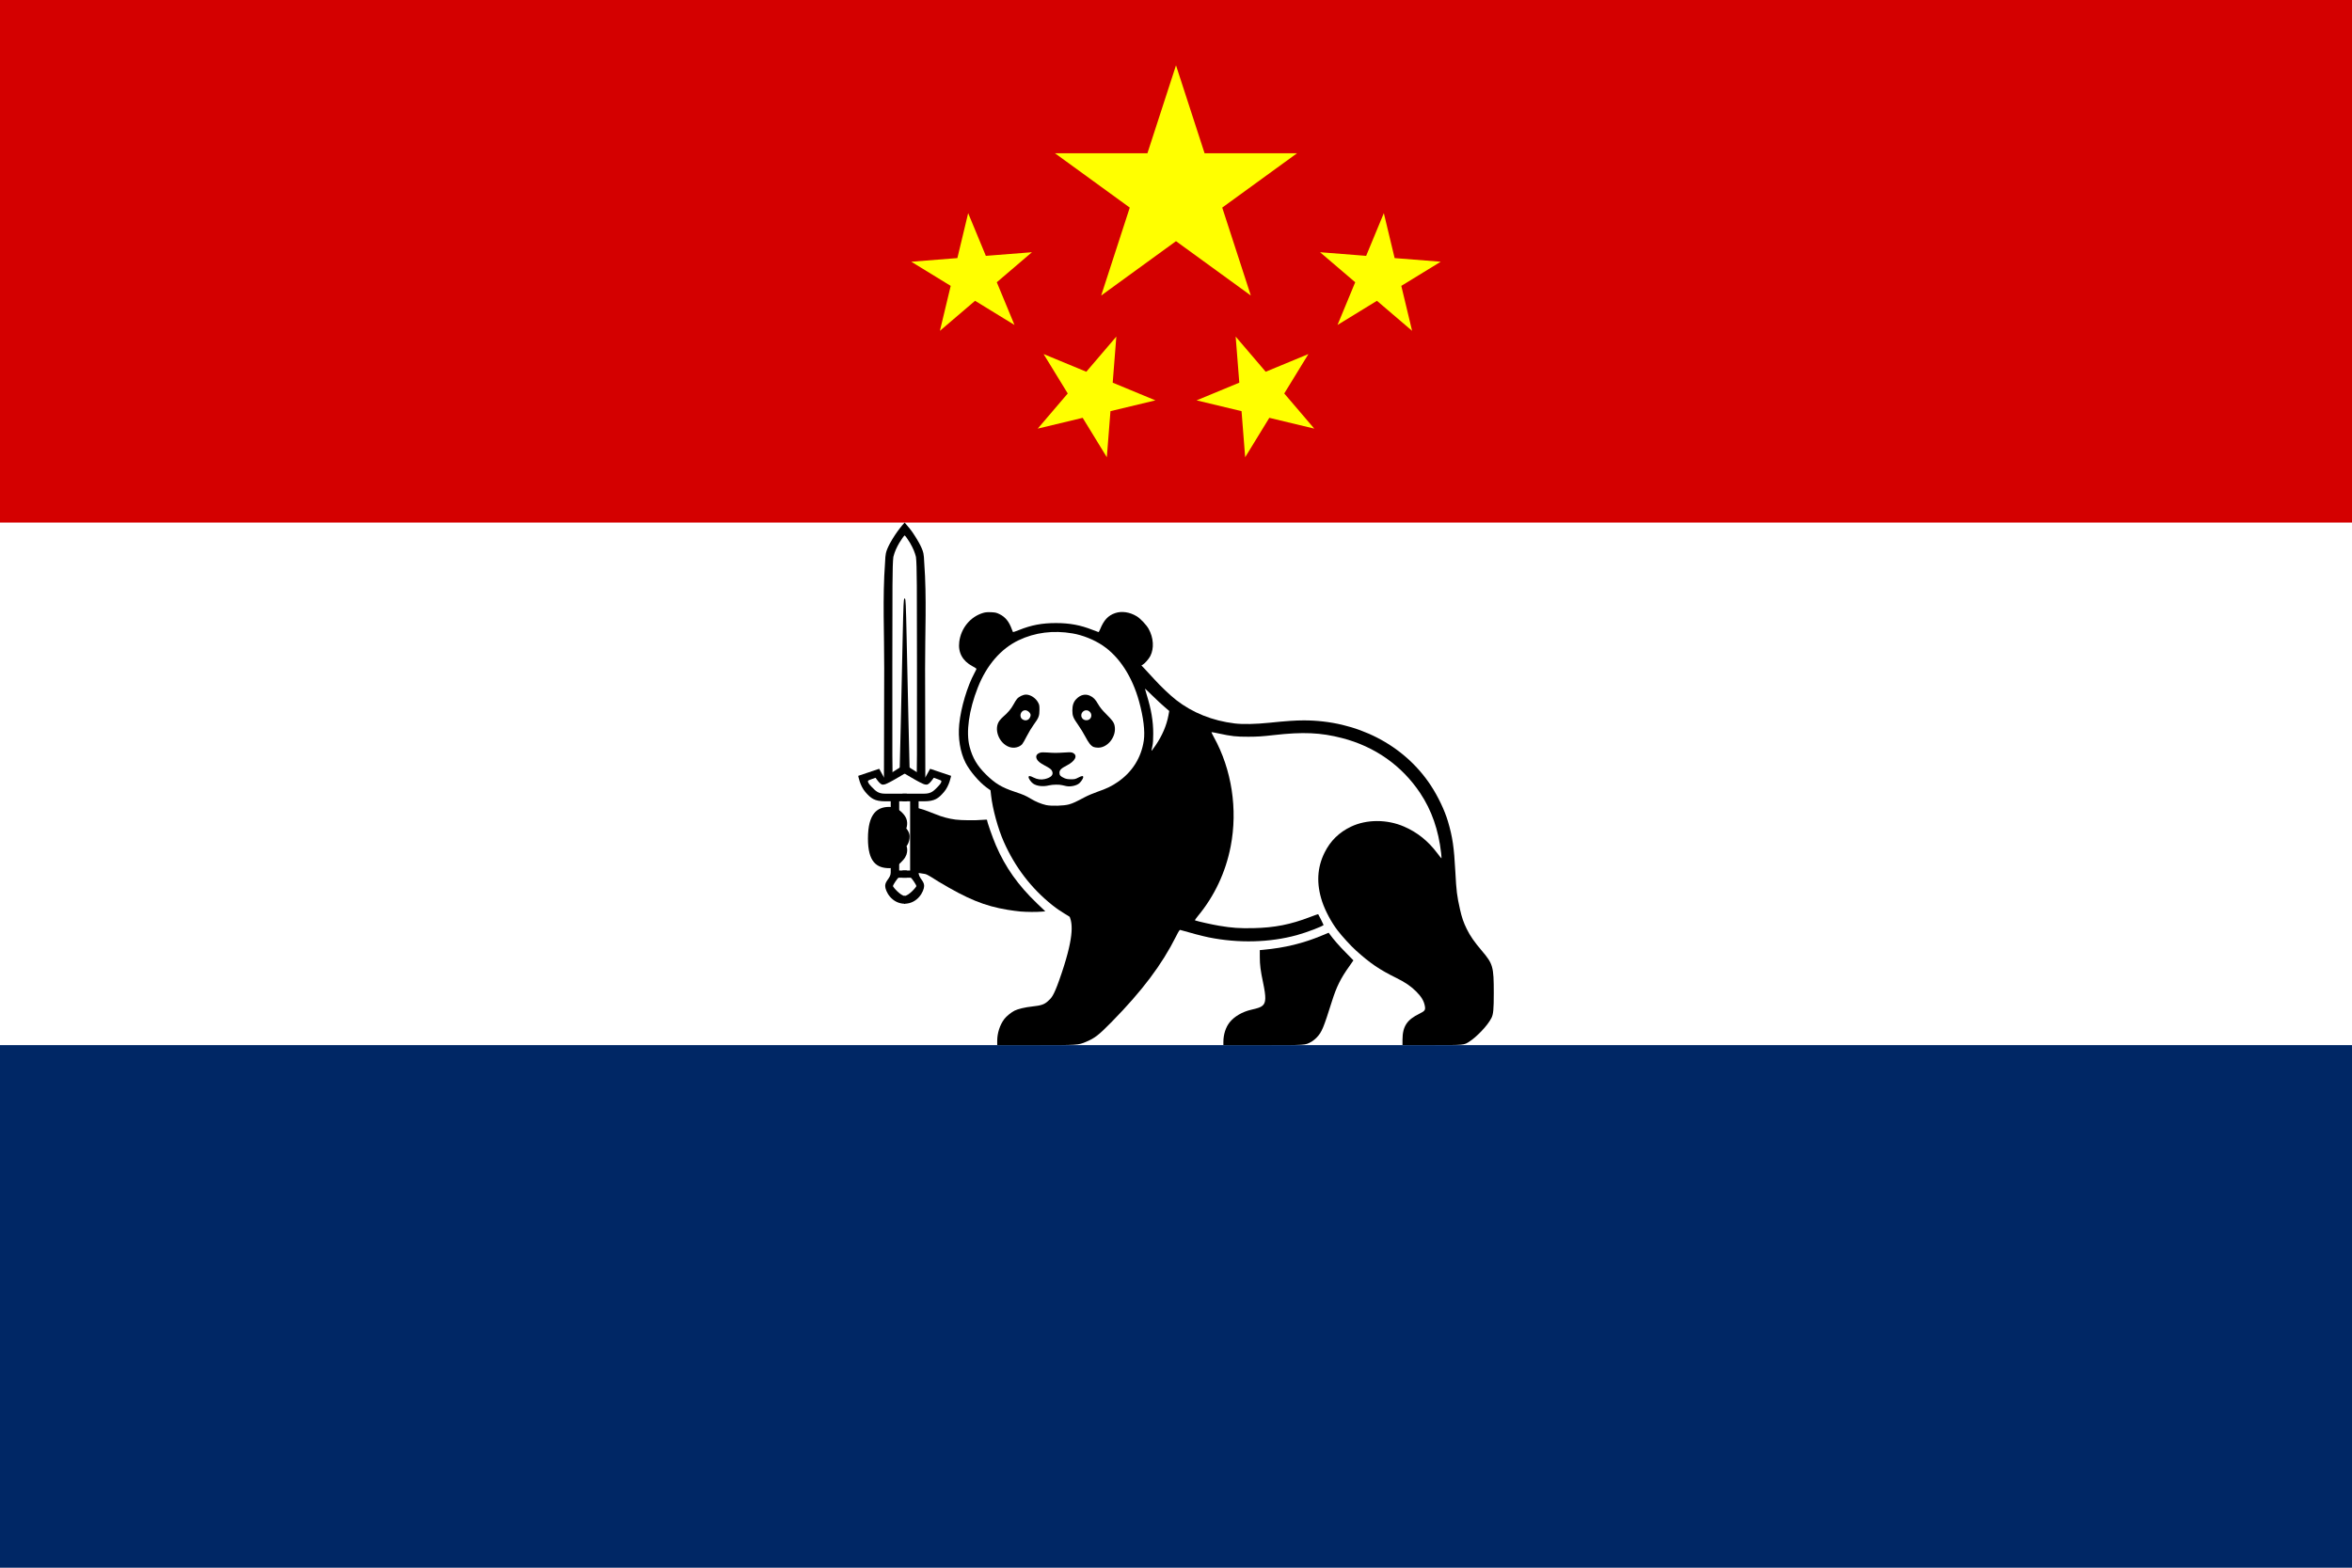
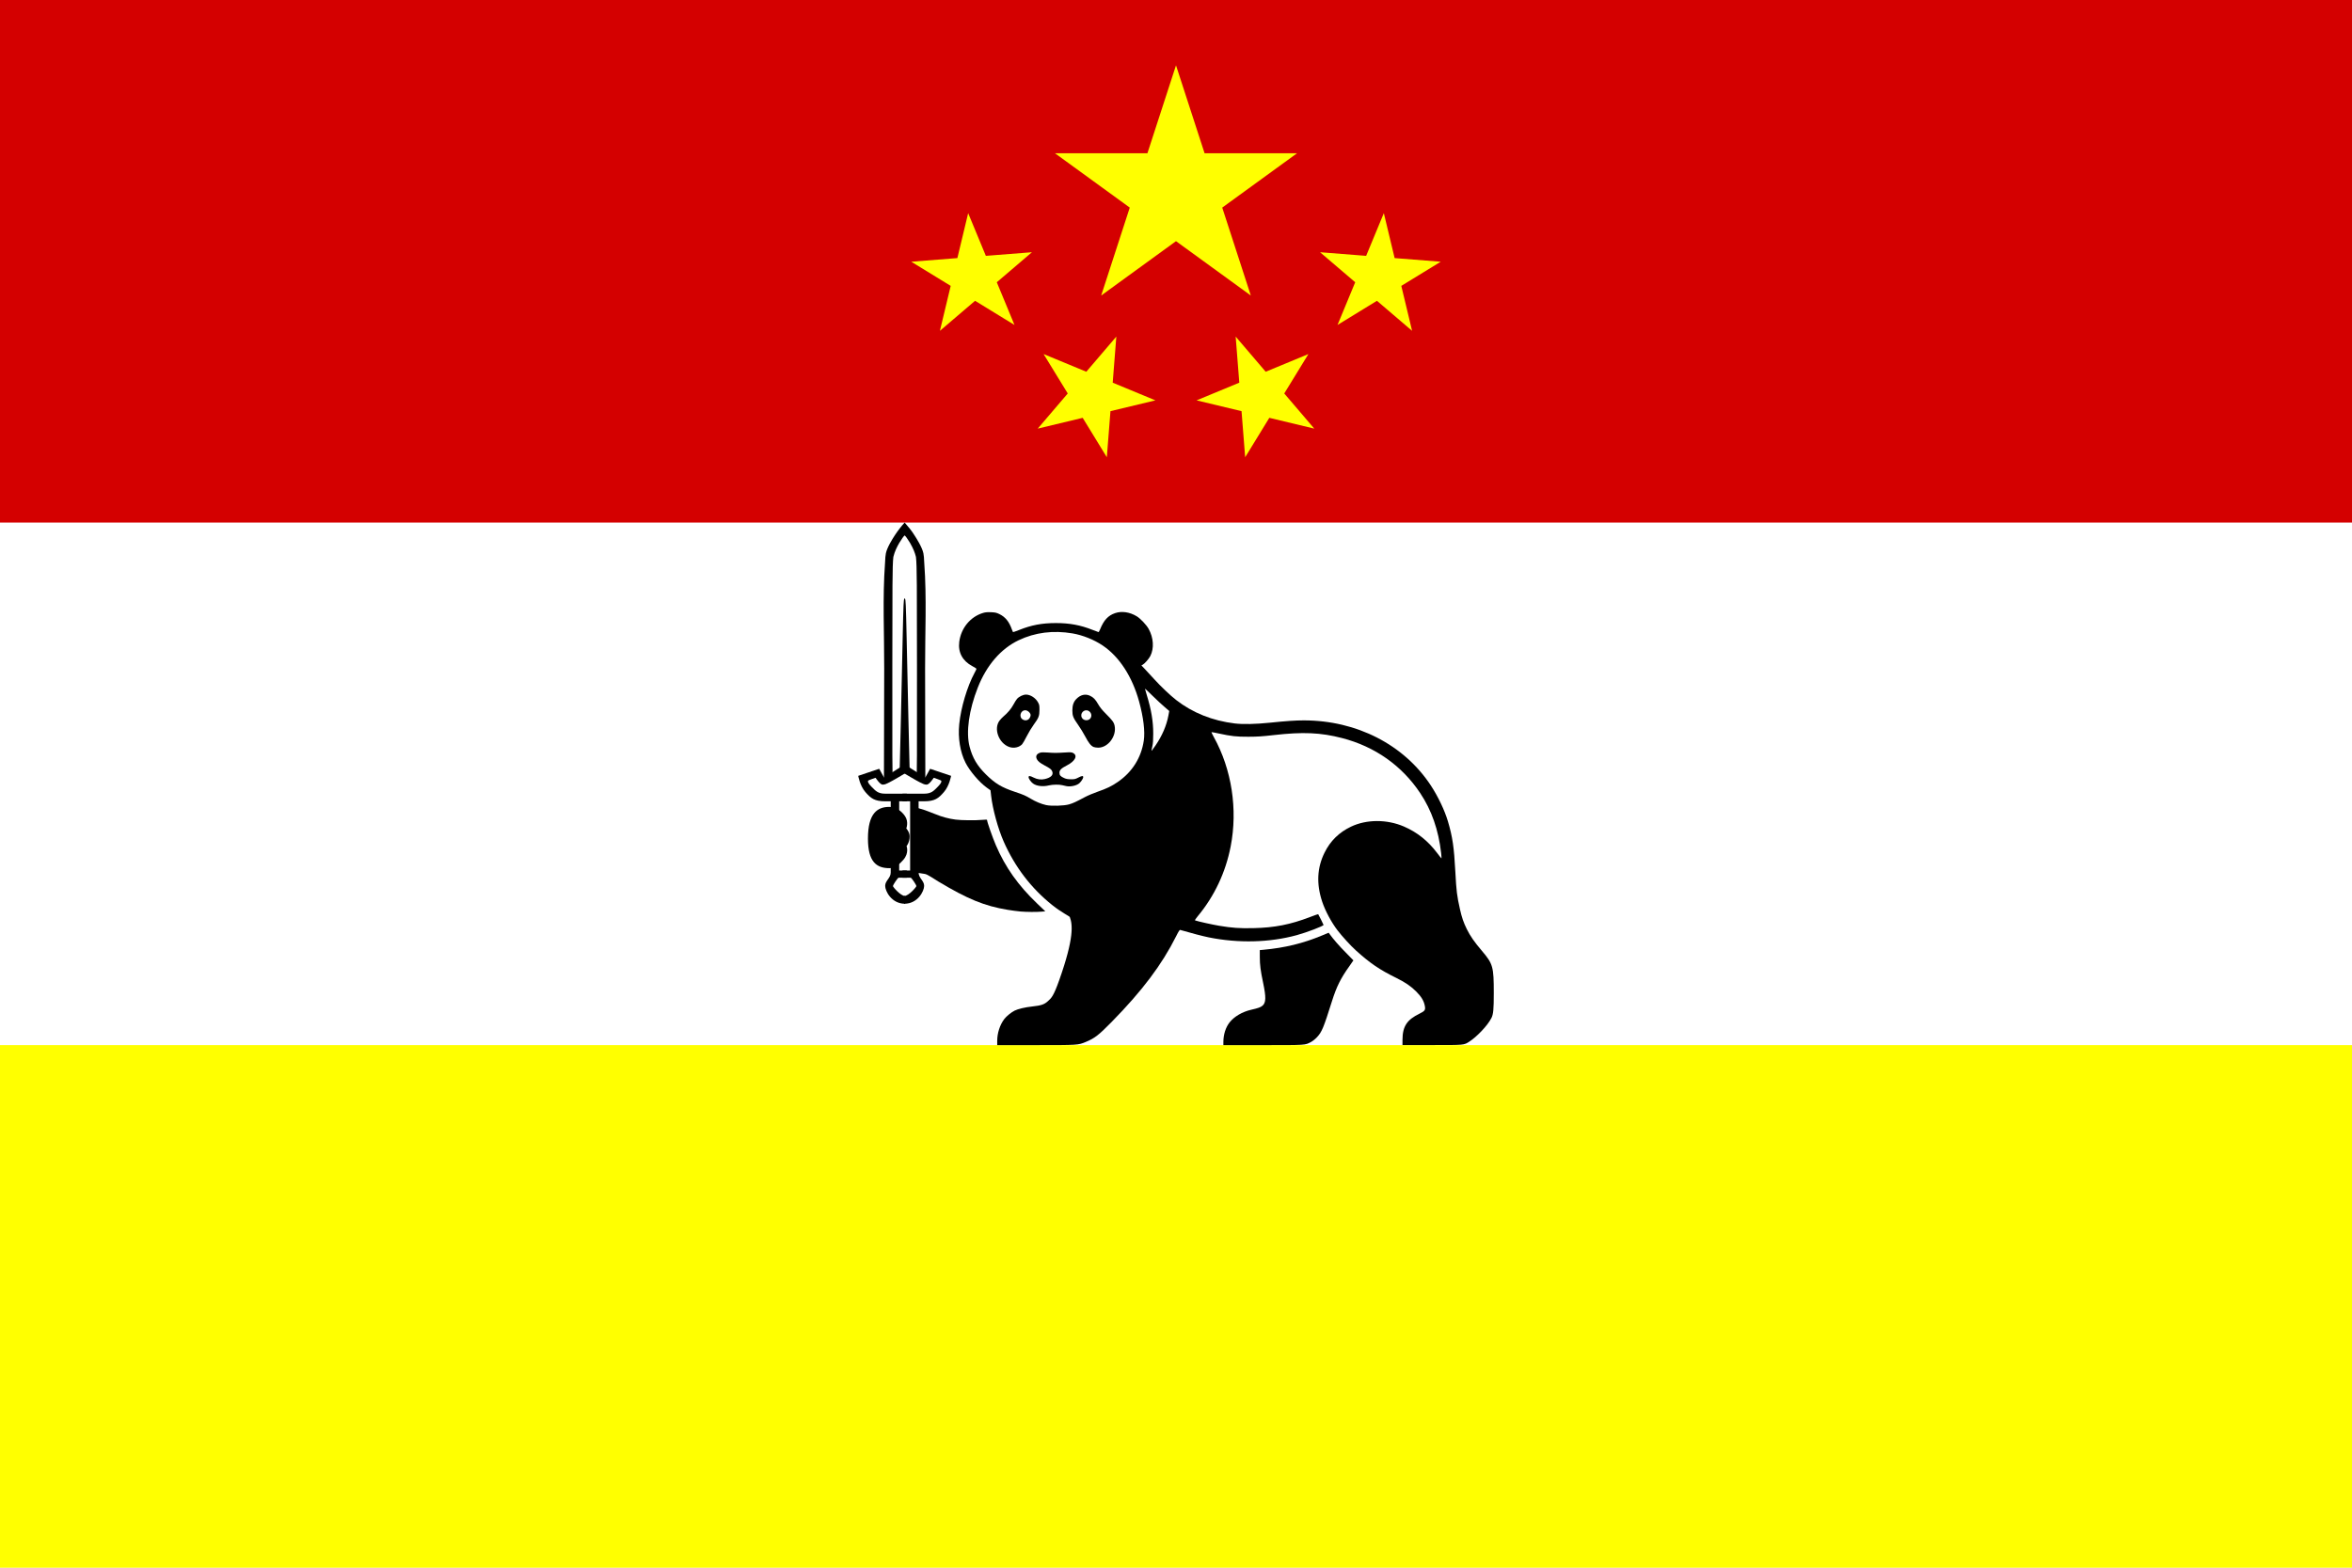
<svg xmlns="http://www.w3.org/2000/svg" xmlns:xlink="http://www.w3.org/1999/xlink" xml:space="preserve" id="flag_of_iran" width="900" height="600" data-name="Flag of Iran" version="1.1" viewBox="0 0 900 600">
  <defs id="defs1">
	

		
		
		
		
		
	
			
			
			
			
			
			
			
			
			
			
			
			
			
			
			
			
			
			
			
			
		
			
			
			
			
			
			
			
			
			
			
			
			
			
			
			
			
			
			
			
			
		
			
			
			
			
			
			
			
			
			
			
			
			
			
			
			
			
			
			
			
			
		
			
			
			
			
			
			
			
			
			
			
			
			
			
			
			
			
			
			
			
			
		
	
	
	
	
	
	
	
	
	
	
	
	
	
	
	
	
	
	
	
	
</defs>
-   <path id="green_band" d="M 0,0 H 900 V 600 H 0 Z" style="display:inline;fill:#002765;fill-opacity:1;stroke-width:0.926" />
+   <path id="green_band" d="M 0,0 H 900 V 600 H 0 Z" style="display:inline;fill:#ffff00;fill-opacity:1;stroke-width:0.926" />
  <path id="white_band" d="M 0,0 H 900 V 400 H 0 Z" style="display:inline;fill:#ffffff;fill-opacity:1;stroke-width:0.926" />
  <path id="red_band" d="M 0,0 H 900 V 200 H 0 Z" style="fill:#d40000;fill-opacity:1;stroke-width:0.926" />
  <g id="g1" transform="matrix(0.2045518,0,0,0.2045518,224.8438,99.15003)" style="display:inline;fill:#ffff00;fill-opacity:1;stroke:none;stroke-width:11.882;stroke-linecap:square;stroke-linejoin:miter;stroke-dasharray:none;stroke-opacity:1">
    <path id="polygon2557" style="fill:#ffff00;fill-opacity:1;stroke:none;stroke-width:11.882;stroke-linecap:square;stroke-linejoin:miter;stroke-dasharray:none;stroke-opacity:1" d="m 989.109,145.061 -56.17,65.779 -79.91,-33.1 45.191,73.74 -56.17,65.779 84.1,-20.199 45.189,73.75 6.791,-86.23 84.109,-20.189 -79.91,-33.102 z" />
    <path id="polygon2577" style="fill:#ffff00;fill-opacity:1;stroke:none;stroke-width:11.882;stroke-linecap:square;stroke-linejoin:miter;stroke-dasharray:none;stroke-opacity:1" d="m 1212.35,145.061 6.781,86.229 -79.91,33.102 84.109,20.189 6.789,86.23 45.191,-73.75 84.1,20.199 -56.17,-65.779 45.189,-73.74 -79.91,33.1 z" />
    <path id="polygon2597" style="fill:#ffff00;fill-opacity:1;stroke:none;stroke-width:11.882;stroke-linecap:square;stroke-linejoin:miter;stroke-dasharray:none;stroke-opacity:1" d="M 1489.529,-85.91 1456.43,-6 l -86.23,-6.791 65.772,56.182 -33.102,79.908 73.75,-45.199 65.772,56.18 -20.191,-84.109 73.75,-45.189 -86.228,-6.791 z" />
    <path id="polygon2617" style="fill:#ffff00;fill-opacity:1;stroke:none;stroke-width:11.882;stroke-linecap:square;stroke-linejoin:miter;stroke-dasharray:none;stroke-opacity:1" d="m 711.93,-85.91 -20.189,84.1 -86.23,6.791 73.75,45.189 -20.189,84.109 65.77,-56.18 73.75,45.199 -33.1,-79.908 65.77,-56.182 L 745.029,-6 Z" />
    <path id="polygon3189" style="display:inline;fill:#ffff00;fill-opacity:1;stroke:none;stroke-width:11.882;stroke-linecap:square;stroke-linejoin:miter;stroke-dasharray:none;stroke-opacity:1" d="m 1100.73,-362.5 -53.461,164.52 H 874.279 L 1014.24,-96.301 960.779,68.221 1100.73,-33.461 1240.68,68.221 1187.221,-96.301 1327.18,-197.98 h -172.99 z" />
  </g>
  <g id="g15" transform="matrix(0.5077563,0,0,0.5077563,-317.1589,122.0786)">
    <g id="g13" transform="translate(186.083,36.62742)">
      <path d="m 1120.285,116.836 c -2.675,2.96 -5.107,6.124 -7.303,9.459 -1.944,2.937 -5.937,9.351 -6.829,13.741 v 0.002 0.002 0.002 0.002 0.035 c -0.29,1.443 -0.498,3.48 -0.639,7.293 -1.921,25.861 -0.56,53.453 -0.619,79.4 l -0.189,82.67 c -0.166,-0.126 15.55,-5.139 15.55,-5.139 0,0 15.807,5.013 15.638,5.14 l -0.188,-82.672 c -0.059,-25.947 1.3,-53.54 -0.621,-79.4 -0.14,-3.789 -0.35,-5.816 -0.637,-7.258 -0.01,-0.023 -0.01,-0.047 -0.01,-0.07 v -0.002 0 0 -0.002 -0.002 0 -0.002 -0.002 -0.002 c -10e-5,-0.001 0,-0.003 0,-0.004 -0.936,-4.6 -5.402,-11.593 -6.819,-13.733 -2.106,-3.402 -4.677,-6.461 -7.303,-9.459 l -0.01,0.004 v -0.004 l -0.01,0.006 z m 0.017,9.688 c 0.571,0.303 2.401,2.894 4.01,5.562 2.532,4.413 3.647,7.242 4.508,10.65 0.806,6.568 0.699,23.599 0.771,82.414 0.083,66.759 0.016,83.702 -0.398,83.709 -6e-4,0 0,10e-6 0,0 -3.318,-0.183 -9.004,-6.96 -9.004,-6.96 0,0 -6.464,6.96 -8.768,6.96 -0.414,-0.012 -0.483,-16.961 -0.4,-83.709 0.073,-58.815 -0.035,-75.846 0.771,-82.414 1.075,-4.257 2.565,-7.263 4.508,-10.65 1.71,-2.836 3.482,-5.283 4.008,-5.562 z" style="fill:#000000" id="path1-3" />
      <g id="g12" style="fill:#000000">
        <path style="fill:#000000;stroke:none;stroke-width:5;stroke-linecap:square;stroke-dasharray:none;paint-order:fill markers stroke" d="m 1109.804,324.65 v 55.975 c 0,4.25 -4.179,6.125 -4.179,10.062 0,3.938 4.812,13.469 14.906,13.469 1.281,-2.109 0.719,-4.781 0,-5.875 -3.266,0 -9.018,-6.732 -9.031,-7.406 -0.019,-0.987 3.672,-6.344 4.25,-6.344 h 6.156 v -5.438 h -5.719 v -54.753 z" id="path12" />
        <path style="fill:#000000;stroke:none;stroke-width:5;stroke-linecap:square;stroke-dasharray:none;paint-order:fill markers stroke" d="M 1120.31,299.188 1104.75,309 l -3.625,-6.562 -15.812,5.312 c 0,0 1.25,7.438 5.375,12.188 4.125,4.75 6.812,7 15.125,7 h 16.125 v -5.75 H 1105.5 c -5.438,0 -7.25,-2.312 -10.125,-5.188 -2.875,-2.875 -2.914,-4.034 -2.621,-4.54 0.292,-0.507 5.637,-2.255 5.637,-2.255 0,0 3.326,5.176 5.32,5.176 1.994,0 3.055,-0.79 5.441,-1.917 2.386,-1.127 11.967,-6.891 11.967,-6.891 z" id="path8" />
      </g>
      <use x="0" y="0" xlink:href="#g12" id="use12" transform="matrix(-1,0,0,1,2240.621,0)" />
      <path d="m 1124.082,304.996 -0.094,-4.822 c -0.052,-1.557 -0.441,-16.546 -0.863,-35.943 -0.384,-17.653 -0.914,-41.907 -1.238,-56.717 -0.032,-1.463 -0.062,-2.834 -0.09,-4.098 -0.277,-12.651 -0.456,-19.892 -0.646,-24.021 -0.168,-3.647 -0.344,-4.868 -0.6,-5.24 -0.139,-0.248 -0.369,-0.209 -0.486,0 -0.256,0.372 -0.432,1.593 -0.6,5.24 -0.19,4.13 -0.369,11.371 -0.646,24.021 -0.028,1.263 -0.058,2.634 -0.09,4.098 -0.324,14.81 -0.854,39.063 -1.238,56.717 -0.422,19.398 -0.811,34.386 -0.863,35.943 l -0.094,4.822" style="fill:#000000" id="path1-2" />
    </g>
    <g id="g14">
      <path style="fill:#000000" d="m 1681.563,543.379 c 0.018,-10.544 3.757,-15.252 12.557,-19.6 4.417,-2.183 4.898,-2.874 4.257,-6.119 -0.733,-3.706 -2.56,-6.761 -6.332,-10.584 -3.946,-4 -8.389,-7.055 -14.953,-10.284 -12.881,-6.336 -19.883,-11.097 -30.712,-20.885 -3.775,-3.412 -10.287,-10.531 -13.708,-14.984 -4.682,-6.096 -9.392,-14.912 -11.677,-21.856 -4.396,-13.362 -3.795,-25.441 1.831,-36.794 4.405,-8.889 10.934,-15.3 19.962,-19.601 11.729,-5.588 27.05,-5.621 39.887,-0.086 9.931,4.281 18.183,10.865 25.01,19.952 1.623,2.161 3.068,3.975 3.211,4.032 0.143,0.057 0.046,-1.766 -0.214,-4.052 -1.98,-17.36 -7.148,-32.173 -15.728,-45.078 -13.811,-20.772 -34.178,-35.132 -58.903,-41.528 -16.171,-4.183 -29.504,-4.766 -51.531,-2.252 -8.708,0.994 -12.222,1.223 -19.064,1.242 -9.149,0.026 -12.846,-0.382 -22.437,-2.471 -2.903,-0.633 -5.351,-1.078 -5.438,-0.991 -0.088,0.088 0.734,1.773 1.825,3.745 13.479,24.346 18.106,54.408 12.678,82.364 -3.812,19.631 -12.272,37.568 -24.841,52.668 -1.643,1.974 -2.29,3.014 -1.95,3.133 2.29,0.801 12.778,3.136 18.048,4.016 9.87,1.65 15.406,2.032 26.055,1.799 15.777,-0.345 27.695,-2.691 42.492,-8.364 3.309,-1.269 6.074,-2.241 6.143,-2.16 0.302,0.352 4.044,7.853 4.044,8.107 0,0.823 -12.544,5.617 -20.162,7.705 -20.492,5.616 -44.071,6.204 -66.471,1.656 -4.402,-0.894 -13.827,-3.357 -21.343,-5.579 -0.507,-0.15 -1.175,0.866 -3.128,4.764 -10.75,21.453 -25.543,41.112 -48.64,64.637 -9.746,9.927 -12.76,12.255 -19.459,15.027 -5.778,2.392 -5.778,2.392 -37.731,2.392 h -28.993 v -3.261 c 0,-5.814 2.011,-12.013 5.318,-16.393 1.531,-2.027 5.194,-5.022 7.718,-6.31 2.574,-1.313 8.03,-2.598 13.517,-3.182 6.572,-0.7 8.951,-1.52 11.7,-4.032 2.496,-2.281 4.1,-3.422 8.554,-16.007 11.187,-31.606 10.046,-41.711 7.9,-47.353 -0.246,-0.647 -6.324,-3.491 -13.148,-8.942 -15.957,-12.746 -28.203,-28.757 -36.676,-47.95 -4.298,-9.735 -8.328,-24.441 -9.48,-34.591 l -0.46,-4.053 -2.83,-2.024 c -5.536,-3.959 -12.827,-12.507 -15.987,-18.744 -4.046,-7.985 -5.794,-18.678 -4.753,-29.082 1.238,-12.376 6.067,-28.573 11.503,-38.587 0.82,-1.51 1.491,-2.914 1.491,-3.119 0,-0.205 -1.395,-1.114 -3.101,-2.02 -7.433,-3.948 -10.885,-10.36 -9.873,-18.34 1.32,-10.412 8.46,-19.024 18.095,-21.825 1.643,-0.478 3.191,-0.607 5.894,-0.491 3.171,0.135 4.013,0.324 6.245,1.399 4.462,2.149 7.348,5.697 9.429,11.589 0.352,0.997 0.723,1.896 0.825,1.997 0.102,0.102 2.144,-0.602 4.539,-1.565 9.285,-3.732 17.328,-5.251 27.81,-5.251 10.361,0 18.524,1.524 27.712,5.174 2.269,0.901 4.263,1.64 4.431,1.642 0.168,0.002 0.695,-0.955 1.171,-2.125 2.809,-6.912 6.034,-10.386 11.312,-12.184 4.978,-1.696 10.957,-0.824 16.256,2.371 2.784,1.679 7.318,6.466 8.999,9.502 3.719,6.716 4.216,14.655 1.279,20.451 -1.094,2.159 -4.245,5.766 -5.731,6.561 l -0.995,0.532 2.575,2.707 c 1.416,1.489 4.713,5.064 7.327,7.943 4.718,5.199 11.832,11.942 16.219,15.373 12.348,9.657 27.44,15.705 44.229,17.724 6.163,0.741 15.693,0.541 26.308,-0.553 12.432,-1.281 19.413,-1.758 25.736,-1.757 39.796,0.001 75.484,18.286 95.697,49.031 5.459,8.304 10.409,18.684 12.889,27.027 3.486,11.731 4.627,19.483 5.612,38.128 0.765,14.484 1.203,18.032 3.467,28.107 1.422,6.327 2.683,10.007 5.134,14.977 2.596,5.265 5.626,9.632 11.424,16.46 8.35,9.835 8.942,11.94 8.936,31.772 0,12.394 -0.343,16.009 -1.763,18.81 -3.107,6.127 -11.448,14.451 -16.463,17.693 -4.425,2.86 -3.551,2.723 -28.373,2.723 l -22.21,-1.5e-4 z M 1430.292,365.883 c 2.976,-0.864 5.096,-1.837 11.82,-5.43 2.202,-1.176 6.577,-3.03 9.723,-4.119 6.861,-2.376 10.45,-4.111 15.12,-7.31 10.932,-7.488 17.726,-18.27 19.653,-31.19 1.03,-6.904 -0.253,-17.561 -3.557,-29.563 -5.15,-18.706 -14.88,-33.681 -27.354,-42.098 -6.541,-4.414 -15.071,-7.841 -22.806,-9.164 -14.487,-2.477 -28.286,-0.727 -40.577,5.145 -13.446,6.423 -24.147,18.809 -30.785,35.632 -6.731,17.058 -9.044,33.7 -6.2,44.612 2.2,8.445 5.706,14.384 12.376,20.969 6.898,6.809 11.843,9.768 21.913,13.113 6.253,2.077 7.992,2.835 11.862,5.171 3.62,2.185 7.877,3.942 11.521,4.754 3.923,0.874 13.475,0.586 17.293,-0.522 z m 65.157,-44.404 c 5.045,-7.411 8.27,-14.922 9.735,-22.669 0.332,-1.753 0.603,-3.246 0.603,-3.317 0,-0.071 -1.501,-1.369 -3.336,-2.883 -1.835,-1.515 -5.953,-5.334 -9.151,-8.487 -3.198,-3.153 -5.814,-5.592 -5.814,-5.421 0,0.172 0.591,2.223 1.314,4.559 3.427,11.078 4.919,19.942 4.919,29.221 10e-5,4.874 -0.172,7.424 -0.638,9.462 -0.661,2.888 -0.746,3.502 -0.484,3.502 0.084,0 1.369,-1.785 2.854,-3.967 z" id="path1" />
      <path style="fill:#000000" d="m 1393.689,446.635 c -2.202,-0.184 -6.577,-0.762 -9.723,-1.285 -17.467,-2.905 -30.095,-8.067 -52.236,-21.354 -3.565,-2.139 -7.879,-5.24 -10.009,-5.66 -2.13,-0.421 -6.862,-1.004 -6.862,-1.004 l 0.514,-48.932 c 0,0 4.074,1.071 6.253,1.831 1.99,0.693 5.528,2.038 7.857,3.003 5.031,2.085 9.993,3.426 15.21,4.114 4.366,0.575 15.105,0.681 20.303,0.2 3.146,-0.291 3.527,-0.259 3.527,0.298 0,1.278 4.182,13.191 6.636,18.902 7.103,16.534 16.791,30.214 31.053,43.847 l 6.182,5.91 -2.776,0.236 c -3.937,0.335 -11.241,0.287 -15.93,-0.104 z" id="path6" />
      <path style="fill:#000000" d="m 1546.585,544.969 c 0.01,-5.619 1.717,-10.991 4.713,-14.801 3.435,-4.37 9.619,-7.977 16.255,-9.482 5.283,-1.198 7.162,-1.881 8.563,-3.111 2.614,-2.295 2.706,-6.299 0.396,-17.311 -1.928,-9.194 -2.462,-13.368 -2.47,-19.32 l -0.01,-5.212 2.574,-0.235 c 16.254,-1.487 29.87,-4.797 44.26,-10.762 l 5.083,-2.107 0.628,0.898 c 2.513,3.592 7.564,9.382 12.348,14.155 3.104,3.097 5.644,5.698 5.644,5.781 0,0.083 -1.379,2.077 -3.065,4.432 -6.518,9.105 -9.63,15.38 -13.13,26.478 -6.345,20.117 -7.582,23.082 -11.281,27.036 -1.276,1.364 -3.189,2.897 -4.444,3.561 -4.667,2.47 -3.346,2.384 -36.208,2.384 h -29.861 z" id="path7" />
      <g id="g11">
        <path style="fill:#000000" d="m 1428.385,352.146 c -0.944,-0.166 -2.402,-0.493 -3.241,-0.727 -2.128,-0.592 -7.187,-0.522 -9.913,0.136 -4.651,1.123 -9.312,0.595 -12.069,-1.369 -1.558,-1.109 -3.373,-3.682 -3.373,-4.781 0,-1.235 0.975,-1.164 3.809,0.276 2.753,1.399 5.621,1.777 8.443,1.112 4.71,-1.109 6.649,-3.162 5.526,-5.85 -0.617,-1.477 -1.56,-2.204 -5.768,-4.448 -3.336,-1.779 -4.927,-3.064 -5.753,-4.645 -1.16,-2.221 -0.287,-4.019 2.377,-4.899 1.036,-0.342 2.581,-0.386 5.642,-0.16 5.114,0.377 6.619,0.376 12.995,-0.01 4.306,-0.261 5.133,-0.215 6.212,0.343 3.753,1.941 1.68,6.156 -4.62,9.392 -4.298,2.208 -5.606,3.496 -5.606,5.521 0,1.877 0.819,2.791 3.627,4.044 1.431,0.638 2.666,0.856 4.986,0.877 2.762,0.025 3.335,-0.102 5.487,-1.211 2.912,-1.502 3.821,-1.583 3.821,-0.343 0,0.905 -1.556,3.321 -2.913,4.523 -2.021,1.789 -6.401,2.794 -9.669,2.218 z" id="path9" />
        <path style="fill:#000000" d="m 1448.75,322.615 c -1.993,-0.868 -3.71,-3.03 -6.264,-7.888 -1.348,-2.564 -3.775,-6.53 -5.393,-8.814 -3.678,-5.19 -4.324,-6.804 -4.317,-10.779 0.01,-3.955 0.893,-6.537 2.978,-8.677 3.111,-3.194 6.754,-4.08 10.231,-2.488 2.673,1.224 4.162,2.765 6.315,6.54 1.246,2.185 2.892,4.226 5.572,6.913 5.177,5.19 6.204,6.594 6.754,9.238 1.612,7.752 -4.98,16.532 -12.376,16.484 -1.277,-0.008 -2.852,-0.246 -3.5,-0.528 z m -2.54,-21.379 c 1.572,-1.827 0.925,-4.725 -1.309,-5.868 -3.253,-1.663 -6.714,2.026 -4.926,5.251 1.203,2.171 4.609,2.507 6.235,0.616 z" id="path10" />
        <path style="fill:#000000" d="m 1385.185,322.608 c -7.901,-2.818 -11.917,-13.8 -7.272,-19.885 0.729,-0.955 1.96,-2.269 2.735,-2.921 3.37,-2.832 6.056,-6 7.656,-9.028 0.919,-1.739 2.17,-3.731 2.781,-4.427 1.548,-1.763 4.629,-3.225 6.776,-3.215 3.332,0.016 7.186,2.506 9.03,5.833 0.99,1.786 1.095,2.322 1.095,5.597 0,4.631 -0.556,6.085 -4.261,11.141 -1.58,2.156 -3.957,6.078 -5.281,8.717 -1.325,2.638 -2.855,5.327 -3.4,5.975 -2.113,2.511 -6.354,3.463 -9.858,2.212 z m 13.951,-20.452 c 1.134,-0.517 2.178,-2.238 2.178,-3.591 0,-1.598 -2.231,-3.621 -3.995,-3.621 -3.723,0 -5.077,5.259 -1.81,7.031 1.252,0.679 2.406,0.737 3.627,0.181 z" id="path11" />
      </g>
      <path style="fill:#000000;stroke:none;stroke-width:5;stroke-linecap:square;stroke-dasharray:none;paint-order:fill markers stroke" d="m 1294.818,367.781 c -9.017,0 -16.088,4.865 -16.088,23.901 0,17.554 6.471,22.287 16.213,22.287 4.293,0 7.807,-3.233 10.508,-6.352 4.495,-5.192 2.367,-10.273 2.367,-10.273 0,0 2.312,-2.582 2.312,-7.312 0,-3.414 -2.5,-6 -2.5,-6 0,0 1.959,-4.925 -0.941,-9.25 -2.509,-3.743 -6.764,-7 -11.872,-7 z" id="path13" />
    </g>
  </g>
</svg>
